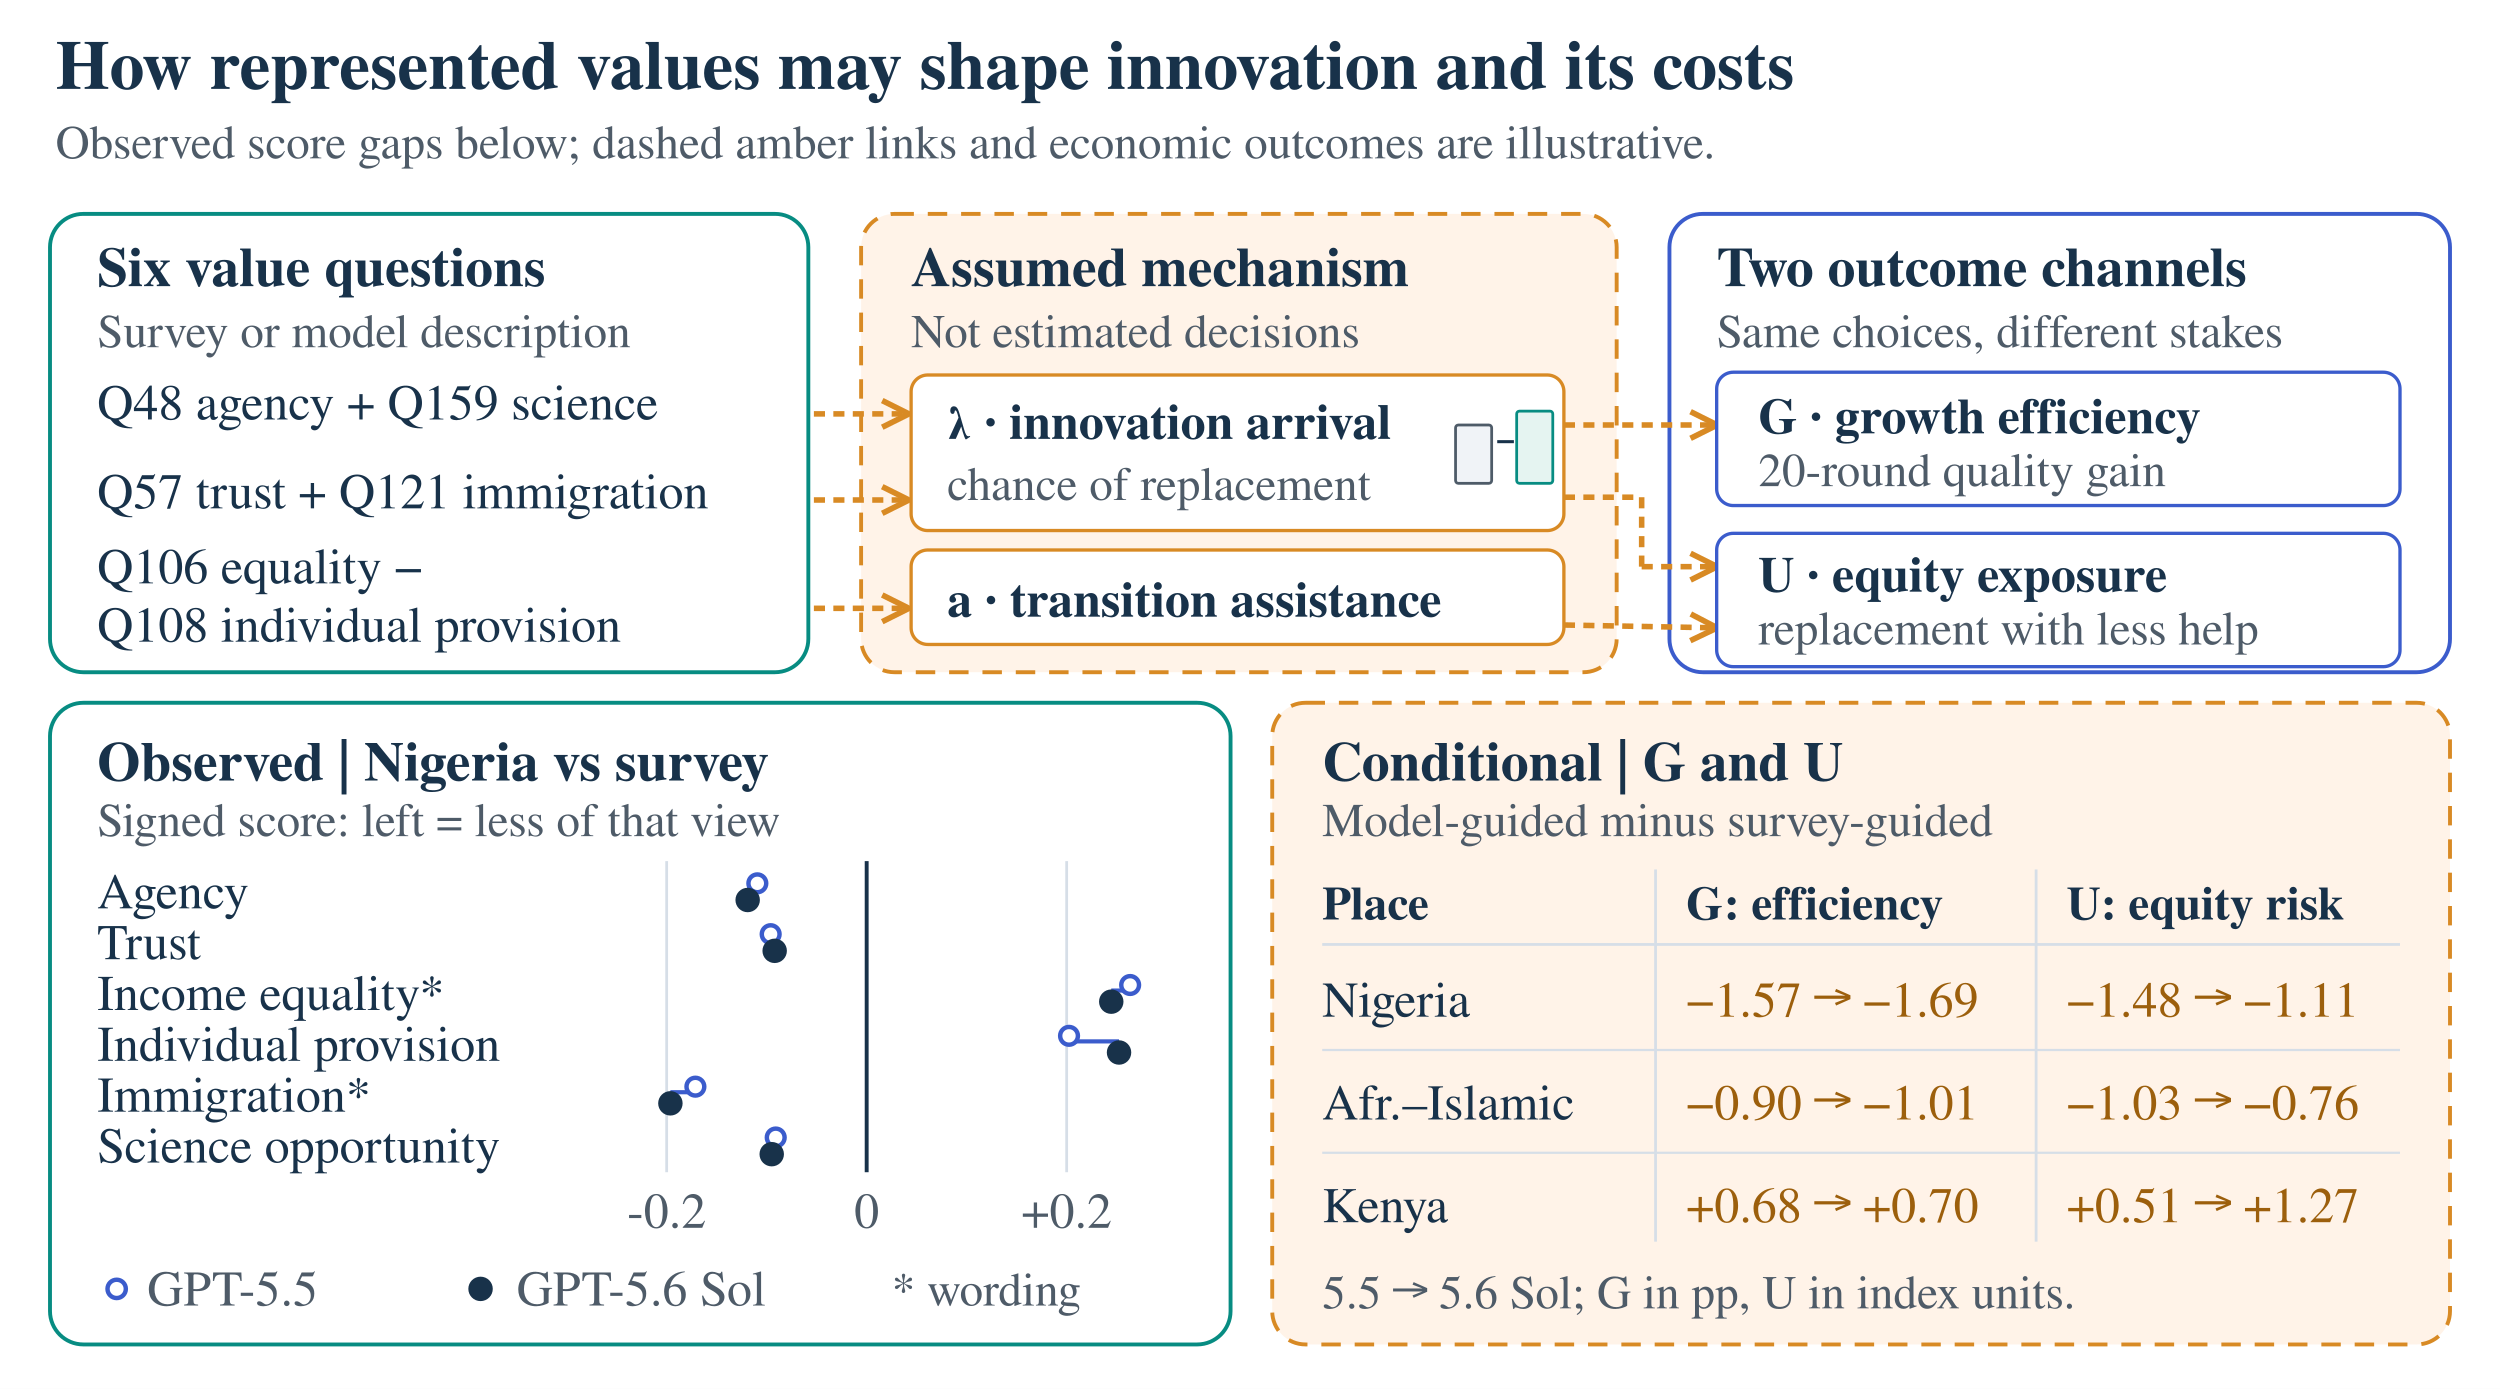
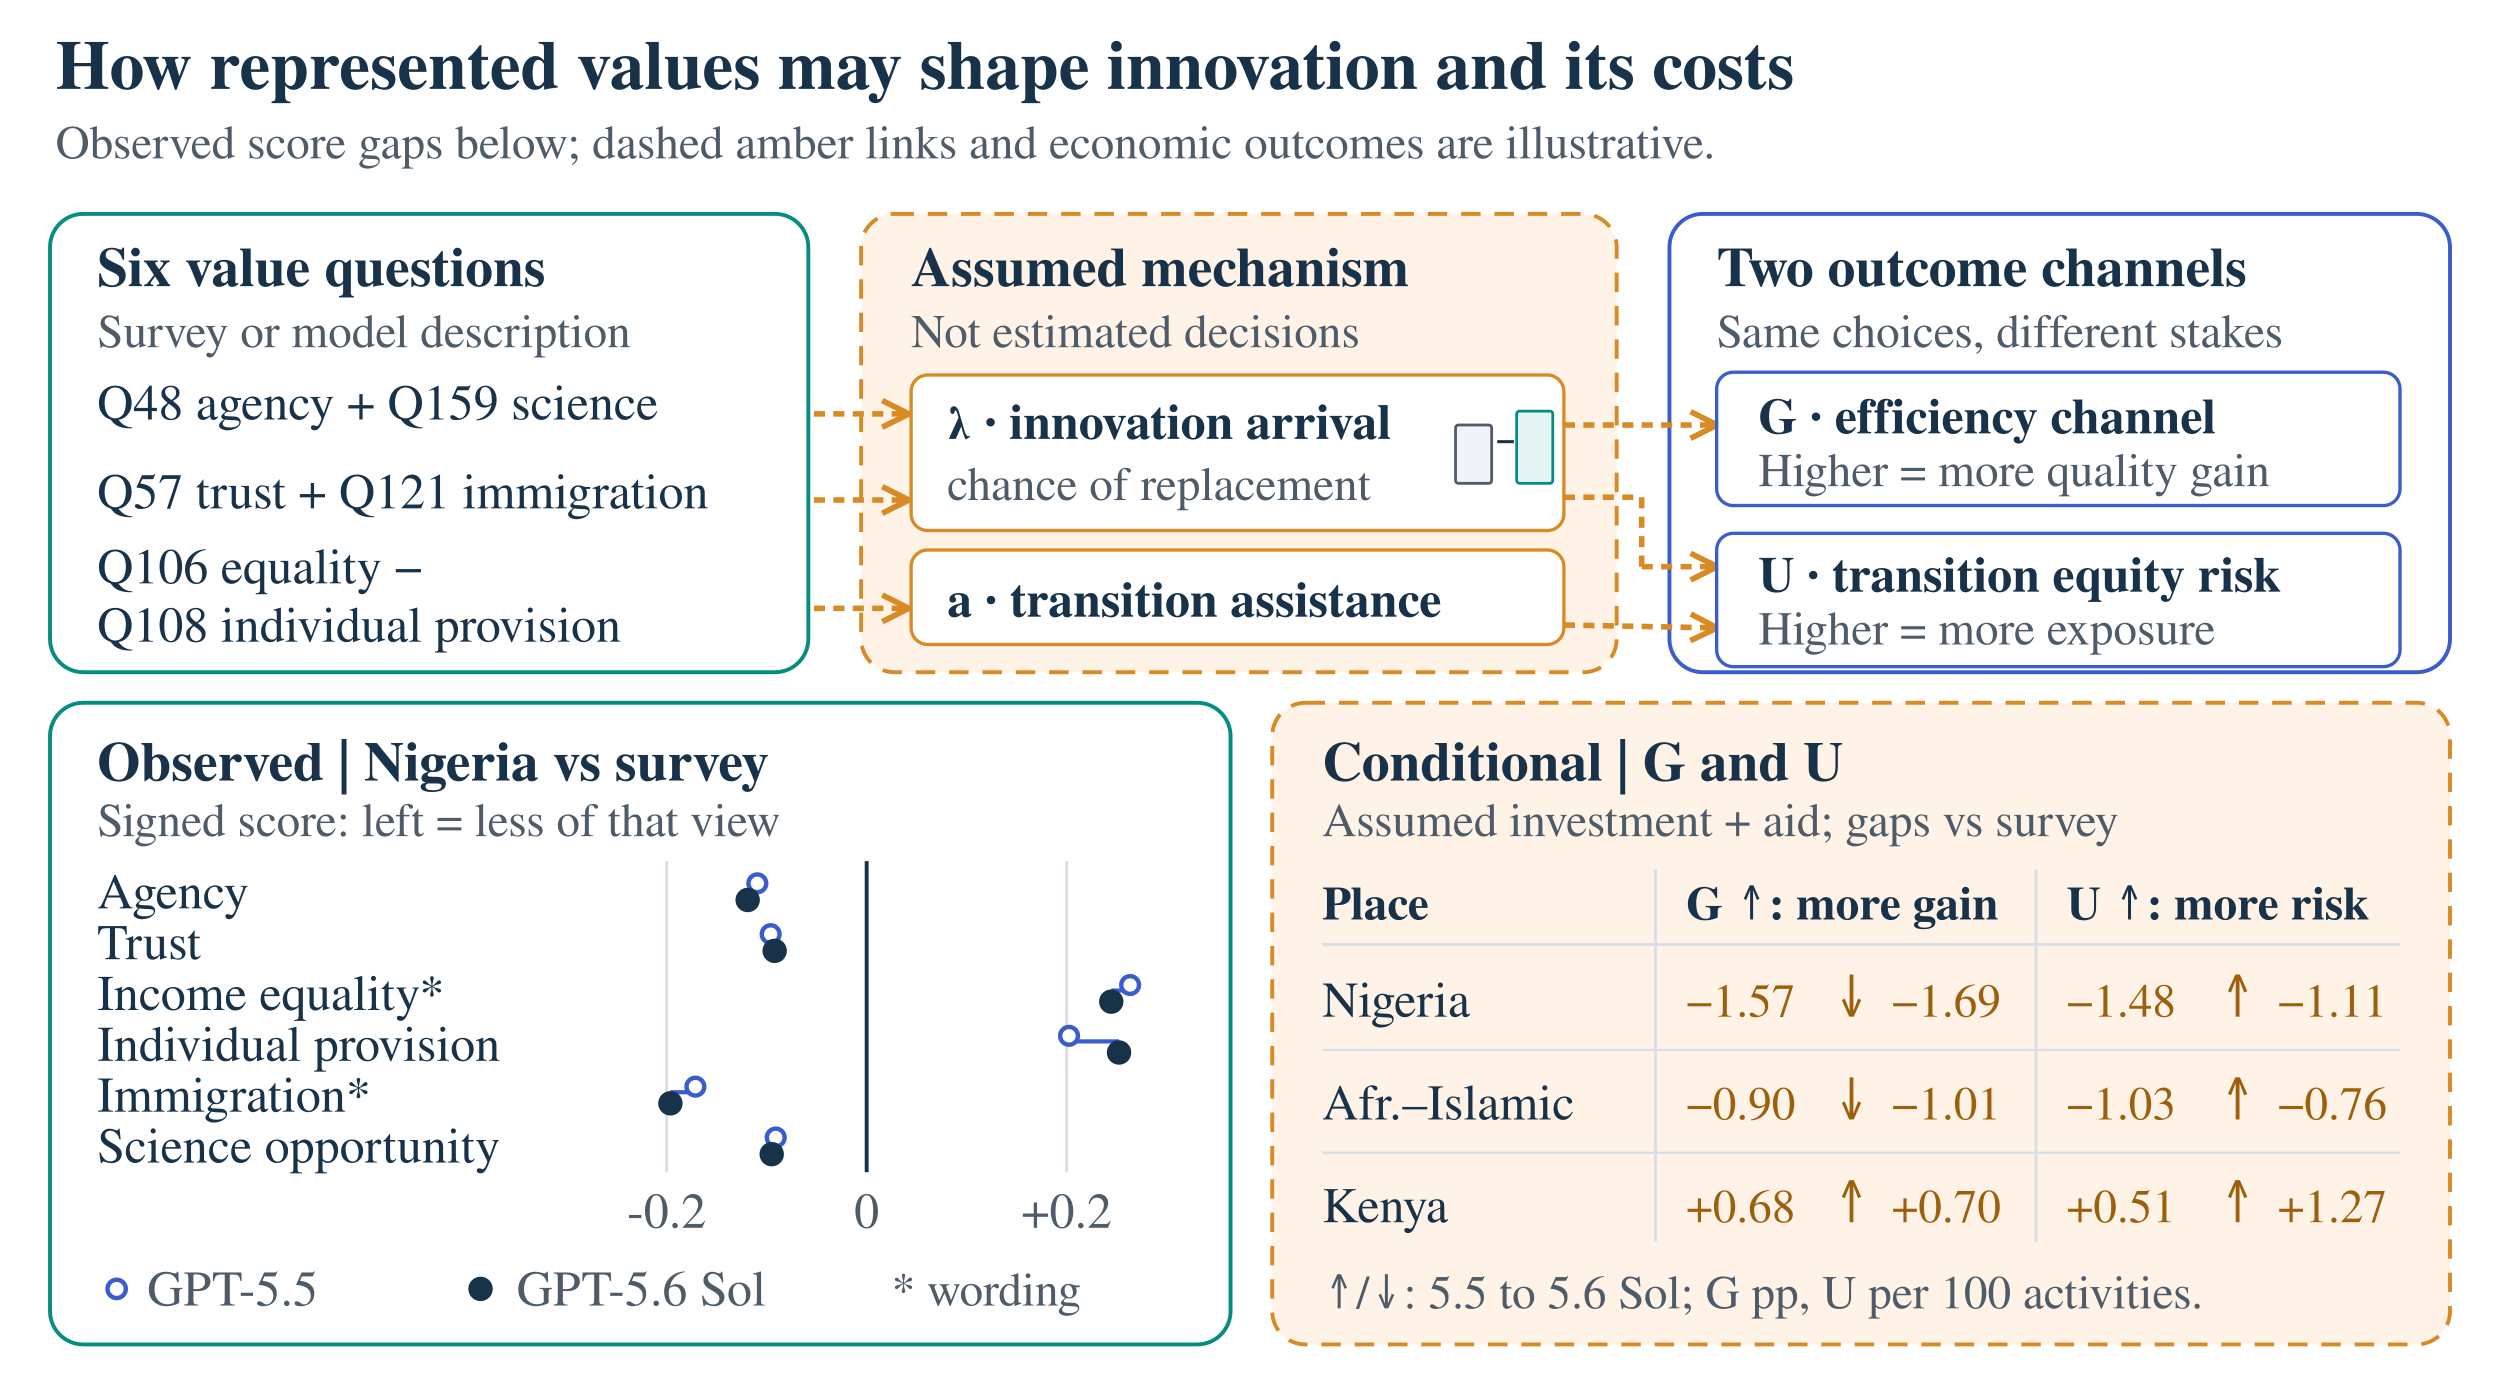
<svg xmlns="http://www.w3.org/2000/svg" width="900" height="500" viewBox="0 0 900 500">
  <defs>
    <marker id="assumed-arrow" viewBox="0 0 10 10" refX="8" refY="5" markerWidth="6" markerHeight="6" orient="auto">
      <path d="M1 1L9 5 1 9" fill="none" stroke="#D88A24" stroke-width="1.7" />
    </marker>
  </defs>
  <rect x="0" y="0" width="900" height="500" rx="0" fill="#FFFFFF" stroke="#FFFFFF" stroke-width="0" />
  <text x="20" y="32" font-family="Nimbus Roman,Times New Roman,serif" font-size="25" font-weight="bold" fill="#18324A" text-anchor="start">How represented values may shape innovation and its costs</text>
  <text x="20" y="57" font-family="Nimbus Roman,Times New Roman,serif" font-size="17" font-weight="normal" fill="#4E5B68" text-anchor="start">Observed score gaps below; dashed amber links and economic outcomes are illustrative.</text>
  <rect x="18" y="77" width="273" height="165" rx="12" fill="#FFFFFF" stroke="#078C82" stroke-width="1.4" />
  <rect x="310" y="77" width="272" height="165" rx="12" fill="#FFF3E8" stroke="#D88A24" stroke-width="1.4" stroke-dasharray="7 5" />
  <rect x="601" y="77" width="281" height="165" rx="12" fill="#FFFFFF" stroke="#3B5CCC" stroke-width="1.4" />
  <rect x="18" y="253" width="425" height="231" rx="12" fill="#FFFFFF" stroke="#078C82" stroke-width="1.4" />
  <rect x="458" y="253" width="424" height="231" rx="12" fill="#FFF3E8" stroke="#D88A24" stroke-width="1.4" stroke-dasharray="7 5" />
  <line x1="293" y1="149" x2="326" y2="149" stroke="#D88A24" stroke-width="2" stroke-dasharray="4 3" marker-end="url(#assumed-arrow)" />
  <line x1="293" y1="180" x2="326" y2="180" stroke="#D88A24" stroke-width="2" stroke-dasharray="4 3" marker-end="url(#assumed-arrow)" />
  <line x1="293" y1="219" x2="326" y2="219" stroke="#D88A24" stroke-width="2" stroke-dasharray="4 3" marker-end="url(#assumed-arrow)" />
  <line x1="563" y1="153" x2="617" y2="153" stroke="#D88A24" stroke-width="2" stroke-dasharray="4 3" marker-end="url(#assumed-arrow)" />
  <line x1="563" y1="179" x2="591" y2="179" stroke="#D88A24" stroke-width="2" stroke-dasharray="4 3" />
  <line x1="591" y1="179" x2="591" y2="204" stroke="#D88A24" stroke-width="2" stroke-dasharray="4 3" />
  <line x1="591" y1="204" x2="617" y2="204" stroke="#D88A24" stroke-width="2" stroke-dasharray="4 3" marker-end="url(#assumed-arrow)" />
  <line x1="563" y1="225" x2="617" y2="226" stroke="#D88A24" stroke-width="2" stroke-dasharray="4 3" marker-end="url(#assumed-arrow)" />
  <rect x="328" y="135" width="235" height="56" rx="6" fill="#FFFFFF" stroke="#D88A24" stroke-width="1.2" />
  <rect x="328" y="198" width="235" height="34" rx="6" fill="#FFFFFF" stroke="#D88A24" stroke-width="1.2" />
  <rect x="618" y="134" width="246" height="48" rx="6" fill="#FFFFFF" stroke="#3B5CCC" stroke-width="1.2" />
  <rect x="618" y="192" width="246" height="48" rx="6" fill="#FFFFFF" stroke="#3B5CCC" stroke-width="1.2" />
  <g id="replacement-old">
    <rect x="524" y="153" width="13" height="21" rx="1" fill="#F0F3F7" stroke="#4E5B68" stroke-width="1" />
  </g>
  <g id="replacement-new">
    <rect x="546" y="148" width="13" height="26" rx="1" fill="#E5F4F1" stroke="#078C82" stroke-width="1" />
  </g>
  <line x1="539" y1="159" x2="545" y2="159" stroke="#18324A" stroke-width="1.1" />
  <text x="35" y="103" font-family="Nimbus Roman,Times New Roman,serif" font-size="20" font-weight="bold" fill="#18324A" text-anchor="start">Six value questions</text>
  <text x="35" y="125" font-family="Nimbus Roman,Times New Roman,serif" font-size="17" font-weight="normal" fill="#4E5B68" text-anchor="start">Survey or model description</text>
  <text x="35" y="151" font-family="Nimbus Roman,Times New Roman,serif" font-size="18" font-weight="normal" fill="#18324A" text-anchor="start">Q48 agency + Q159 science</text>
  <text x="35" y="183" font-family="Nimbus Roman,Times New Roman,serif" font-size="18" font-weight="normal" fill="#18324A" text-anchor="start">Q57 trust + Q121 immigration</text>
  <text x="35" y="210" font-family="Nimbus Roman,Times New Roman,serif" font-size="18" font-weight="normal" fill="#18324A" text-anchor="start">Q106 equality −</text>
  <text x="35" y="231" font-family="Nimbus Roman,Times New Roman,serif" font-size="18" font-weight="normal" fill="#18324A" text-anchor="start">Q108 individual provision</text>
  <text x="328" y="103" font-family="Nimbus Roman,Times New Roman,serif" font-size="20" font-weight="bold" fill="#18324A" text-anchor="start">Assumed mechanism</text>
  <text x="328" y="125" font-family="Nimbus Roman,Times New Roman,serif" font-size="17" font-weight="normal" fill="#4E5B68" text-anchor="start">Not estimated decisions</text>
  <g id="lambda-label">
    <text x="341" y="158" font-family="Nimbus Roman,Times New Roman,serif" font-size="18" font-weight="bold" fill="#18324A" text-anchor="start">λ · innovation arrival</text>
  </g>
  <text x="341" y="180" font-family="Nimbus Roman,Times New Roman,serif" font-size="17" font-weight="normal" fill="#4E5B68" text-anchor="start">chance of replacement</text>
  <text x="341" y="222" font-family="Nimbus Roman,Times New Roman,serif" font-size="18" font-weight="bold" fill="#18324A" text-anchor="start">a · transition assistance</text>
  <text x="618" y="103" font-family="Nimbus Roman,Times New Roman,serif" font-size="20" font-weight="bold" fill="#18324A" text-anchor="start">Two outcome channels</text>
  <text x="618" y="125" font-family="Nimbus Roman,Times New Roman,serif" font-size="17" font-weight="normal" fill="#4E5B68" text-anchor="start">Same choices, different stakes</text>
-   <text x="633" y="156" font-family="Nimbus Roman,Times New Roman,serif" font-size="18" font-weight="bold" fill="#18324A" text-anchor="start">G · growth efficiency</text>
-   <text x="633" y="175" font-family="Nimbus Roman,Times New Roman,serif" font-size="17" font-weight="normal" fill="#4E5B68" text-anchor="start">20-round quality gain</text>
-   <text x="633" y="213" font-family="Nimbus Roman,Times New Roman,serif" font-size="18" font-weight="bold" fill="#18324A" text-anchor="start">U · equity exposure</text>
-   <text x="633" y="232" font-family="Nimbus Roman,Times New Roman,serif" font-size="17" font-weight="normal" fill="#4E5B68" text-anchor="start">replacement with less help</text>
+   <text x="633" y="156" font-family="Nimbus Roman,Times New Roman,serif" font-size="18" font-weight="bold" fill="#18324A" text-anchor="start">G · efficiency channel</text>
+   <text x="633" y="175" font-family="Nimbus Roman,Times New Roman,serif" font-size="17" font-weight="normal" fill="#4E5B68" text-anchor="start">Higher = more quality gain</text>
+   <text x="633" y="213" font-family="Nimbus Roman,Times New Roman,serif" font-size="18" font-weight="bold" fill="#18324A" text-anchor="start">U · transition equity risk</text>
+   <text x="633" y="232" font-family="Nimbus Roman,Times New Roman,serif" font-size="17" font-weight="normal" fill="#4E5B68" text-anchor="start">Higher = more exposure</text>
  <text x="35" y="281" font-family="Nimbus Roman,Times New Roman,serif" font-size="20" font-weight="bold" fill="#18324A" text-anchor="start">Observed | Nigeria vs survey</text>
  <text x="35" y="301" font-family="Nimbus Roman,Times New Roman,serif" font-size="17" font-weight="normal" fill="#4E5B68" text-anchor="start">Signed score: left = less of that view</text>
  <text x="476" y="281" font-family="Nimbus Roman,Times New Roman,serif" font-size="20" font-weight="bold" fill="#18324A" text-anchor="start">Conditional | G and U</text>
-   <text x="476" y="301" font-family="Nimbus Roman,Times New Roman,serif" font-size="17" font-weight="normal" fill="#4E5B68" text-anchor="start">Model-guided minus survey-guided</text>
+   <text x="476" y="301" font-family="Nimbus Roman,Times New Roman,serif" font-size="17" font-weight="normal" fill="#4E5B68" text-anchor="start">Assumed investment + aid; gaps vs survey</text>
  <g id="nigeria-axis">
    <line x1="240.0" y1="310" x2="240.0" y2="422" stroke="#D6DEE7" stroke-width="1" />
    <text x="240.0" y="442" font-family="Nimbus Roman,Times New Roman,serif" font-size="18" font-weight="normal" fill="#4E5B68" text-anchor="middle">-0.2</text>
    <line x1="312.0" y1="310" x2="312.0" y2="422" stroke="#18324A" stroke-width="1.4" />
    <text x="312.0" y="442" font-family="Nimbus Roman,Times New Roman,serif" font-size="18" font-weight="normal" fill="#4E5B68" text-anchor="middle">0</text>
    <line x1="384.0" y1="310" x2="384.0" y2="422" stroke="#D6DEE7" stroke-width="1" />
    <text x="384.0" y="442" font-family="Nimbus Roman,Times New Roman,serif" font-size="18" font-weight="normal" fill="#4E5B68" text-anchor="middle">+0.2</text>
  </g>
  <g id="nigeria-paired-marks">
    <text x="35" y="327.0" font-family="Nimbus Roman,Times New Roman,serif" font-size="18" font-weight="normal" fill="#18324A" text-anchor="start">Agency</text>
    <line x1="272.64" y1="320.0" x2="269.16" y2="320.0" stroke="#3B5CCC" stroke-width="1.5" />
    <circle cx="272.64" cy="318.00" r="3.2" fill="#FFFFFF" stroke="#3B5CCC" stroke-width="1.6" />
    <circle cx="269.16" cy="324.00" r="3.6" fill="#18324A" stroke="#18324A" stroke-width="1.6" />
    <text x="35" y="345.3" font-family="Nimbus Roman,Times New Roman,serif" font-size="18" font-weight="normal" fill="#18324A" text-anchor="start">Trust</text>
    <line x1="277.44" y1="338.3" x2="278.88" y2="338.3" stroke="#3B5CCC" stroke-width="1.5" />
    <circle cx="277.44" cy="336.30" r="3.2" fill="#FFFFFF" stroke="#3B5CCC" stroke-width="1.6" />
    <circle cx="278.88" cy="342.30" r="3.6" fill="#18324A" stroke="#18324A" stroke-width="1.6" />
    <text x="35" y="363.6" font-family="Nimbus Roman,Times New Roman,serif" font-size="18" font-weight="normal" fill="#18324A" text-anchor="start">Income equality*</text>
    <line x1="406.846" y1="356.6" x2="400.046" y2="356.6" stroke="#3B5CCC" stroke-width="1.5" />
    <circle cx="406.85" cy="354.60" r="3.2" fill="#FFFFFF" stroke="#3B5CCC" stroke-width="1.6" />
    <circle cx="400.05" cy="360.60" r="3.6" fill="#18324A" stroke="#18324A" stroke-width="1.6" />
    <text x="35" y="381.9" font-family="Nimbus Roman,Times New Roman,serif" font-size="18" font-weight="normal" fill="#18324A" text-anchor="start">Individual provision</text>
    <line x1="384.849" y1="374.9" x2="402.849" y2="374.9" stroke="#3B5CCC" stroke-width="1.5" />
    <circle cx="384.85" cy="372.90" r="3.2" fill="#FFFFFF" stroke="#3B5CCC" stroke-width="1.6" />
    <circle cx="402.85" cy="378.90" r="3.6" fill="#18324A" stroke="#18324A" stroke-width="1.6" />
    <text x="35" y="400.2" font-family="Nimbus Roman,Times New Roman,serif" font-size="18" font-weight="normal" fill="#18324A" text-anchor="start">Immigration*</text>
    <line x1="250.337" y1="393.2" x2="241.337" y2="393.2" stroke="#3B5CCC" stroke-width="1.5" />
    <circle cx="250.34" cy="391.20" r="3.2" fill="#FFFFFF" stroke="#3B5CCC" stroke-width="1.6" />
    <circle cx="241.34" cy="397.20" r="3.6" fill="#18324A" stroke="#18324A" stroke-width="1.6" />
    <text x="35" y="418.5" font-family="Nimbus Roman,Times New Roman,serif" font-size="18" font-weight="normal" fill="#18324A" text-anchor="start">Science opportunity</text>
    <line x1="279.26" y1="411.5" x2="277.82" y2="411.5" stroke="#3B5CCC" stroke-width="1.5" />
    <circle cx="279.26" cy="409.50" r="3.2" fill="#FFFFFF" stroke="#3B5CCC" stroke-width="1.6" />
    <circle cx="277.82" cy="415.50" r="3.6" fill="#18324A" stroke="#18324A" stroke-width="1.6" />
  </g>
  <circle cx="42.00" cy="464.00" r="3.3" fill="#FFFFFF" stroke="#3B5CCC" stroke-width="1.6" />
  <text x="53" y="470" font-family="Nimbus Roman,Times New Roman,serif" font-size="18" font-weight="normal" fill="#4E5B68" text-anchor="start">GPT-5.5</text>
  <circle cx="173.00" cy="464.00" r="3.6" fill="#18324A" stroke="#18324A" stroke-width="1.6" />
  <text x="186" y="470" font-family="Nimbus Roman,Times New Roman,serif" font-size="18" font-weight="normal" fill="#4E5B68" text-anchor="start">GPT-5.6 Sol</text>
  <text x="321" y="470" font-family="Nimbus Roman,Times New Roman,serif" font-size="17" font-weight="normal" fill="#4E5B68" text-anchor="start">* wording</text>
  <text x="476" y="331" font-family="Nimbus Roman,Times New Roman,serif" font-size="17" font-weight="bold" fill="#18324A" text-anchor="start">Place</text>
-   <text x="607" y="331" font-family="Nimbus Roman,Times New Roman,serif" font-size="17" font-weight="bold" fill="#18324A" text-anchor="start">G: efficiency</text>
-   <text x="744" y="331" font-family="Nimbus Roman,Times New Roman,serif" font-size="17" font-weight="bold" fill="#18324A" text-anchor="start">U: equity risk</text>
+   <text x="607" y="331" font-family="Nimbus Roman,Times New Roman,serif" font-size="17" font-weight="bold" fill="#18324A" text-anchor="start">G ↑: more gain</text>
+   <text x="744" y="331" font-family="Nimbus Roman,Times New Roman,serif" font-size="17" font-weight="bold" fill="#18324A" text-anchor="start">U ↑: more risk</text>
  <line x1="476" y1="340" x2="864" y2="340" stroke="#D6DEE7" stroke-width="1" />
  <line x1="596" y1="313" x2="596" y2="447" stroke="#D6DEE7" stroke-width="1" />
  <line x1="733" y1="313" x2="733" y2="447" stroke="#D6DEE7" stroke-width="1" />
  <g id="scenario-paired-rows">
    <text x="476" y="366" font-family="Nimbus Roman,Times New Roman,serif" font-size="18" font-weight="normal" fill="#18324A" text-anchor="start">Nigeria</text>
-     <text x="607" y="366" font-family="Nimbus Roman,Times New Roman,serif" font-size="18" font-weight="normal" fill="#9C5F0C" text-anchor="start">−1.57 → −1.69</text>
-     <text x="744" y="366" font-family="Nimbus Roman,Times New Roman,serif" font-size="18" font-weight="normal" fill="#9C5F0C" text-anchor="start">−1.48 → −1.11</text>
+     <text x="607" y="366" font-family="Nimbus Roman,Times New Roman,serif" font-size="17" font-weight="normal" fill="#9C5F0C" text-anchor="start">−1.57</text>
+     <text x="659" y="366" font-family="Nimbus Roman,Times New Roman,serif" font-size="21" font-weight="bold" fill="#9C5F0C" text-anchor="start">↓</text>
+     <text x="681" y="366" font-family="Nimbus Roman,Times New Roman,serif" font-size="17" font-weight="normal" fill="#9C5F0C" text-anchor="start">−1.69</text>
+     <text x="744" y="366" font-family="Nimbus Roman,Times New Roman,serif" font-size="17" font-weight="normal" fill="#9C5F0C" text-anchor="start">−1.48</text>
+     <text x="798" y="366" font-family="Nimbus Roman,Times New Roman,serif" font-size="21" font-weight="bold" fill="#9C5F0C" text-anchor="start">↑</text>
+     <text x="820" y="366" font-family="Nimbus Roman,Times New Roman,serif" font-size="17" font-weight="normal" fill="#9C5F0C" text-anchor="start">−1.11</text>
    <line x1="476" y1="378" x2="864" y2="378" stroke="#D6DEE7" stroke-width="0.8" />
    <text x="476" y="403" font-family="Nimbus Roman,Times New Roman,serif" font-size="18" font-weight="normal" fill="#18324A" text-anchor="start">Afr.–Islamic</text>
-     <text x="607" y="403" font-family="Nimbus Roman,Times New Roman,serif" font-size="18" font-weight="normal" fill="#9C5F0C" text-anchor="start">−0.90 → −1.01</text>
-     <text x="744" y="403" font-family="Nimbus Roman,Times New Roman,serif" font-size="18" font-weight="normal" fill="#9C5F0C" text-anchor="start">−1.03 → −0.76</text>
+     <text x="607" y="403" font-family="Nimbus Roman,Times New Roman,serif" font-size="17" font-weight="normal" fill="#9C5F0C" text-anchor="start">−0.90</text>
+     <text x="659" y="403" font-family="Nimbus Roman,Times New Roman,serif" font-size="21" font-weight="bold" fill="#9C5F0C" text-anchor="start">↓</text>
+     <text x="681" y="403" font-family="Nimbus Roman,Times New Roman,serif" font-size="17" font-weight="normal" fill="#9C5F0C" text-anchor="start">−1.01</text>
+     <text x="744" y="403" font-family="Nimbus Roman,Times New Roman,serif" font-size="17" font-weight="normal" fill="#9C5F0C" text-anchor="start">−1.03</text>
+     <text x="798" y="403" font-family="Nimbus Roman,Times New Roman,serif" font-size="21" font-weight="bold" fill="#9C5F0C" text-anchor="start">↑</text>
+     <text x="820" y="403" font-family="Nimbus Roman,Times New Roman,serif" font-size="17" font-weight="normal" fill="#9C5F0C" text-anchor="start">−0.76</text>
    <line x1="476" y1="415" x2="864" y2="415" stroke="#D6DEE7" stroke-width="0.8" />
    <text x="476" y="440" font-family="Nimbus Roman,Times New Roman,serif" font-size="18" font-weight="normal" fill="#18324A" text-anchor="start">Kenya</text>
-     <text x="607" y="440" font-family="Nimbus Roman,Times New Roman,serif" font-size="18" font-weight="normal" fill="#9C5F0C" text-anchor="start">+0.68 → +0.70</text>
-     <text x="744" y="440" font-family="Nimbus Roman,Times New Roman,serif" font-size="18" font-weight="normal" fill="#9C5F0C" text-anchor="start">+0.51 → +1.27</text>
+     <text x="607" y="440" font-family="Nimbus Roman,Times New Roman,serif" font-size="17" font-weight="normal" fill="#9C5F0C" text-anchor="start">+0.68</text>
+     <text x="659" y="440" font-family="Nimbus Roman,Times New Roman,serif" font-size="21" font-weight="bold" fill="#9C5F0C" text-anchor="start">↑</text>
+     <text x="681" y="440" font-family="Nimbus Roman,Times New Roman,serif" font-size="17" font-weight="normal" fill="#9C5F0C" text-anchor="start">+0.70</text>
+     <text x="744" y="440" font-family="Nimbus Roman,Times New Roman,serif" font-size="17" font-weight="normal" fill="#9C5F0C" text-anchor="start">+0.51</text>
+     <text x="798" y="440" font-family="Nimbus Roman,Times New Roman,serif" font-size="21" font-weight="bold" fill="#9C5F0C" text-anchor="start">↑</text>
+     <text x="820" y="440" font-family="Nimbus Roman,Times New Roman,serif" font-size="17" font-weight="normal" fill="#9C5F0C" text-anchor="start">+1.27</text>
  </g>
-   <text x="476" y="471" font-family="Nimbus Roman,Times New Roman,serif" font-size="17" font-weight="normal" fill="#4E5B68" text-anchor="start">5.5 → 5.6 Sol; G in pp, U in index units.</text>
+   <text x="476" y="471" font-family="Nimbus Roman,Times New Roman,serif" font-size="17" font-weight="normal" fill="#4E5B68" text-anchor="start">↑/↓: 5.5 to 5.6 Sol; G pp, U per 100 activities.</text>
</svg>
